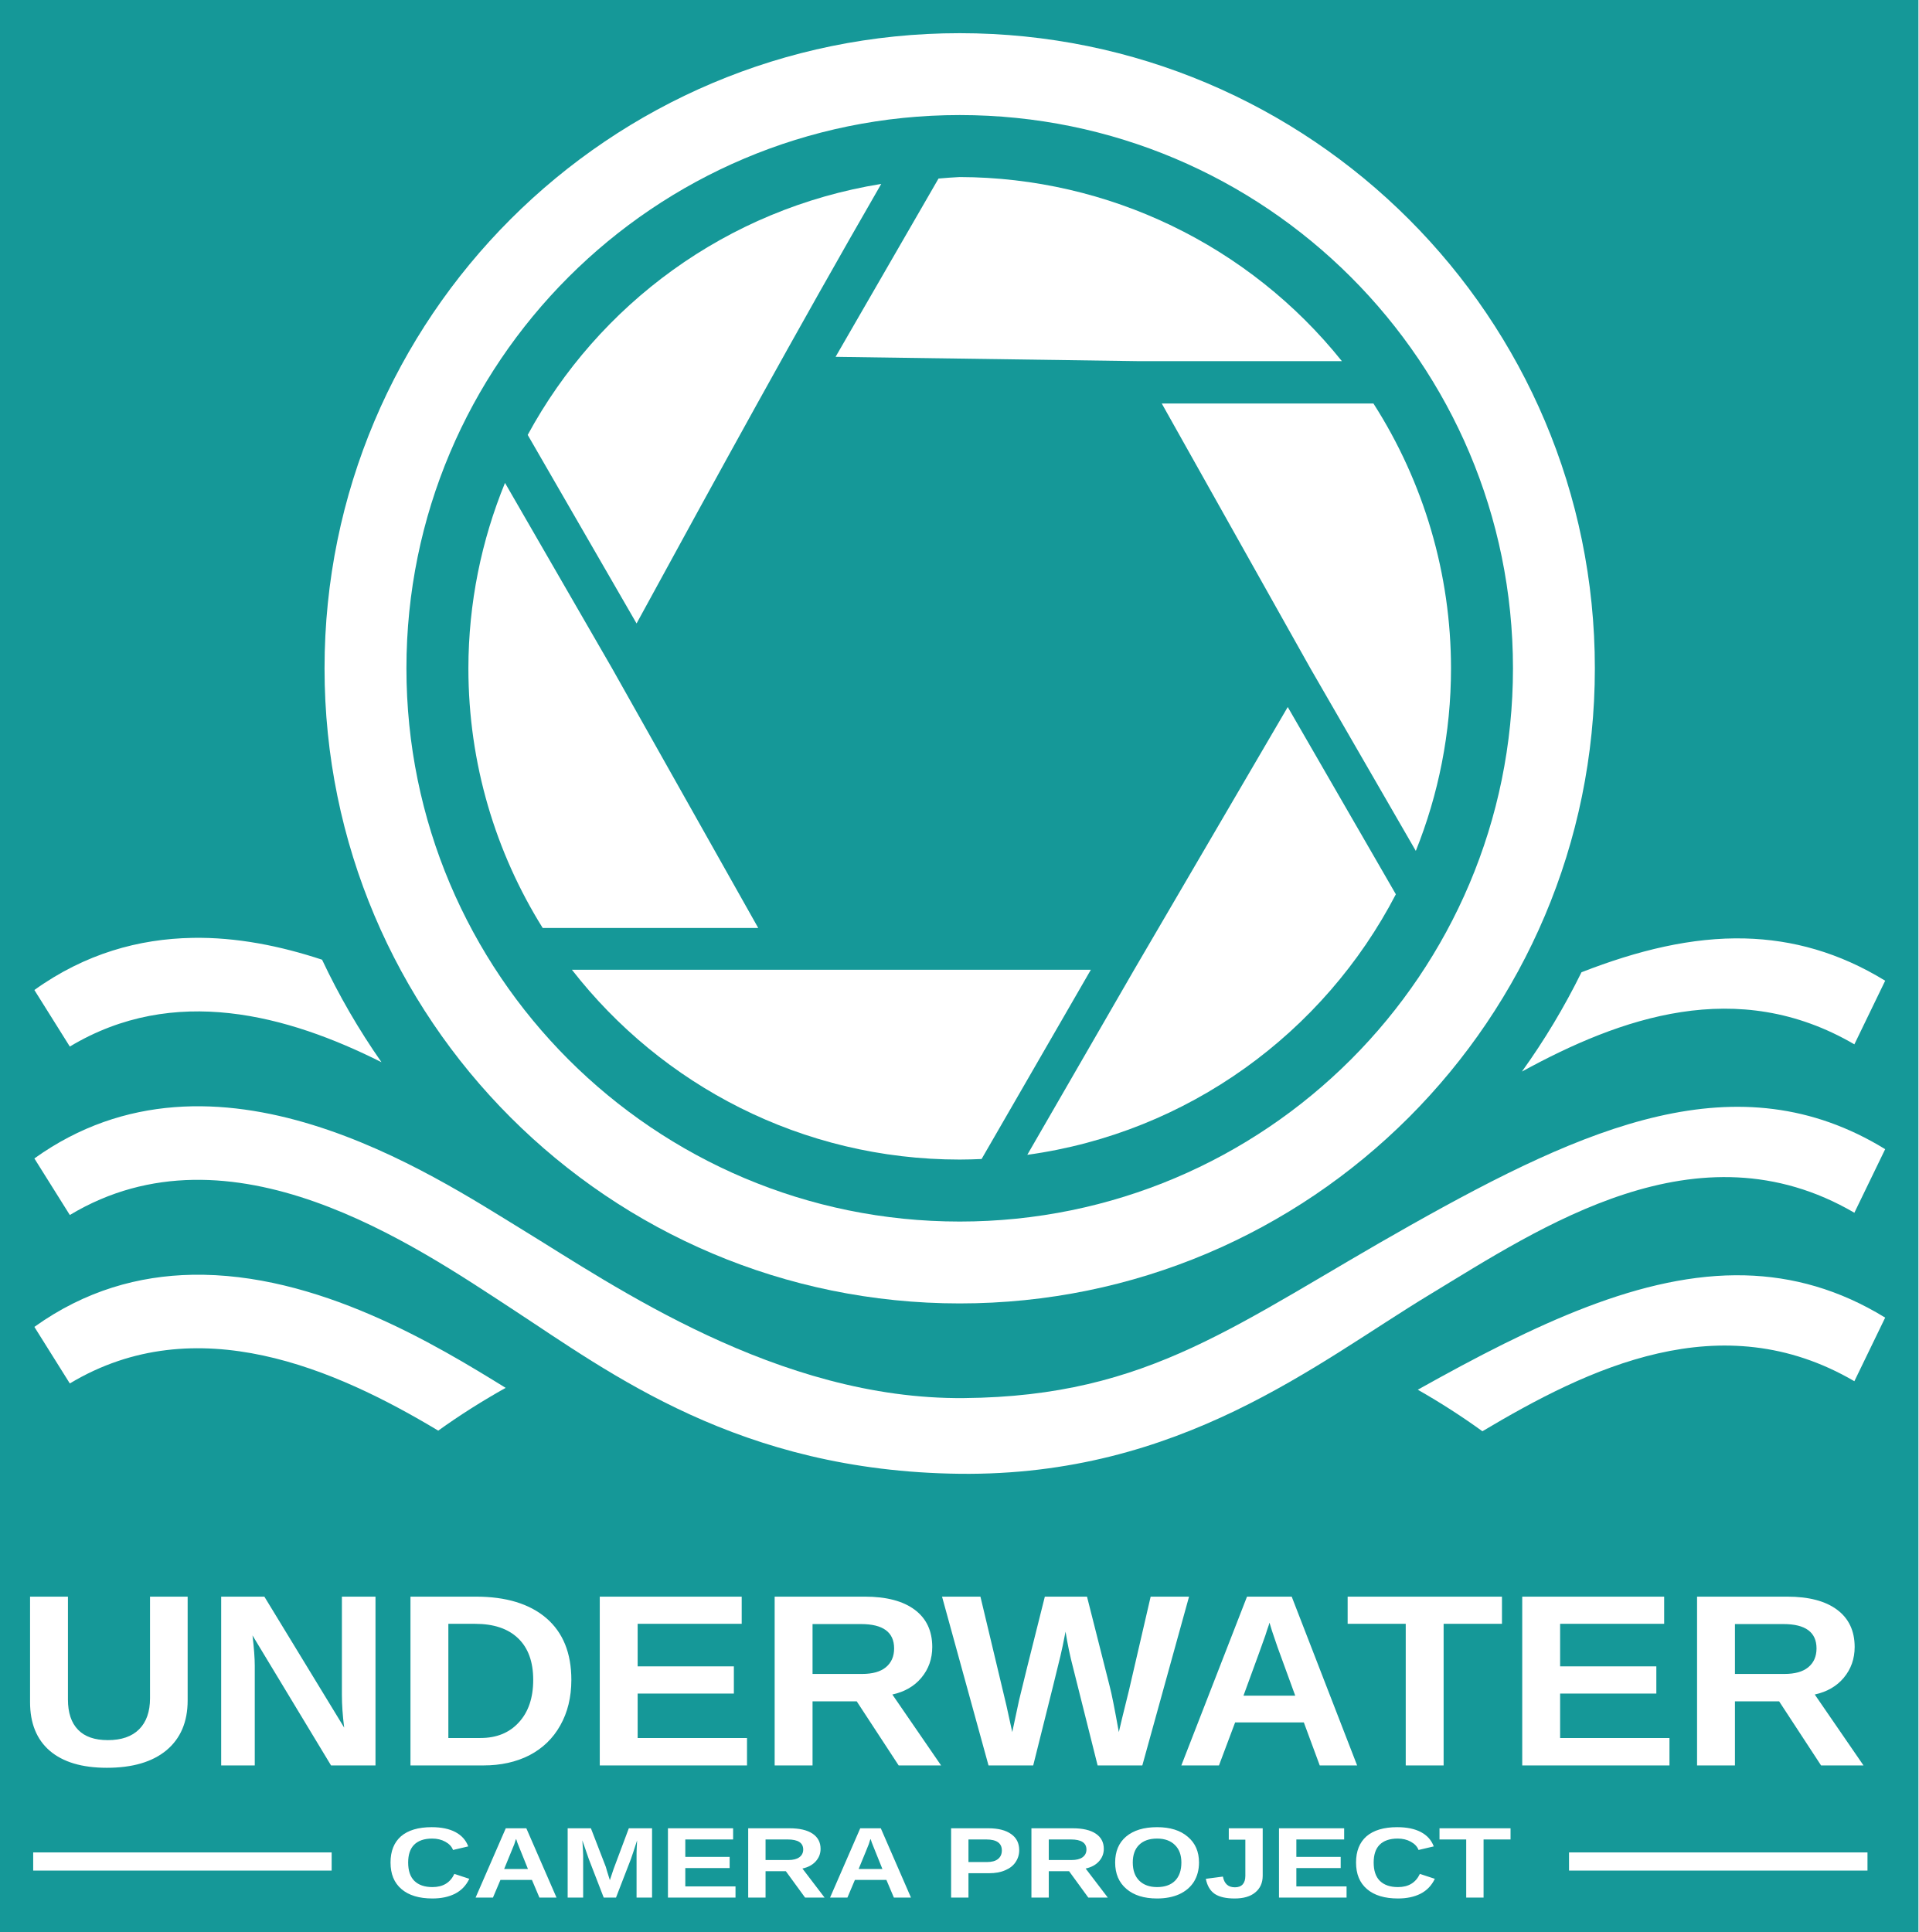
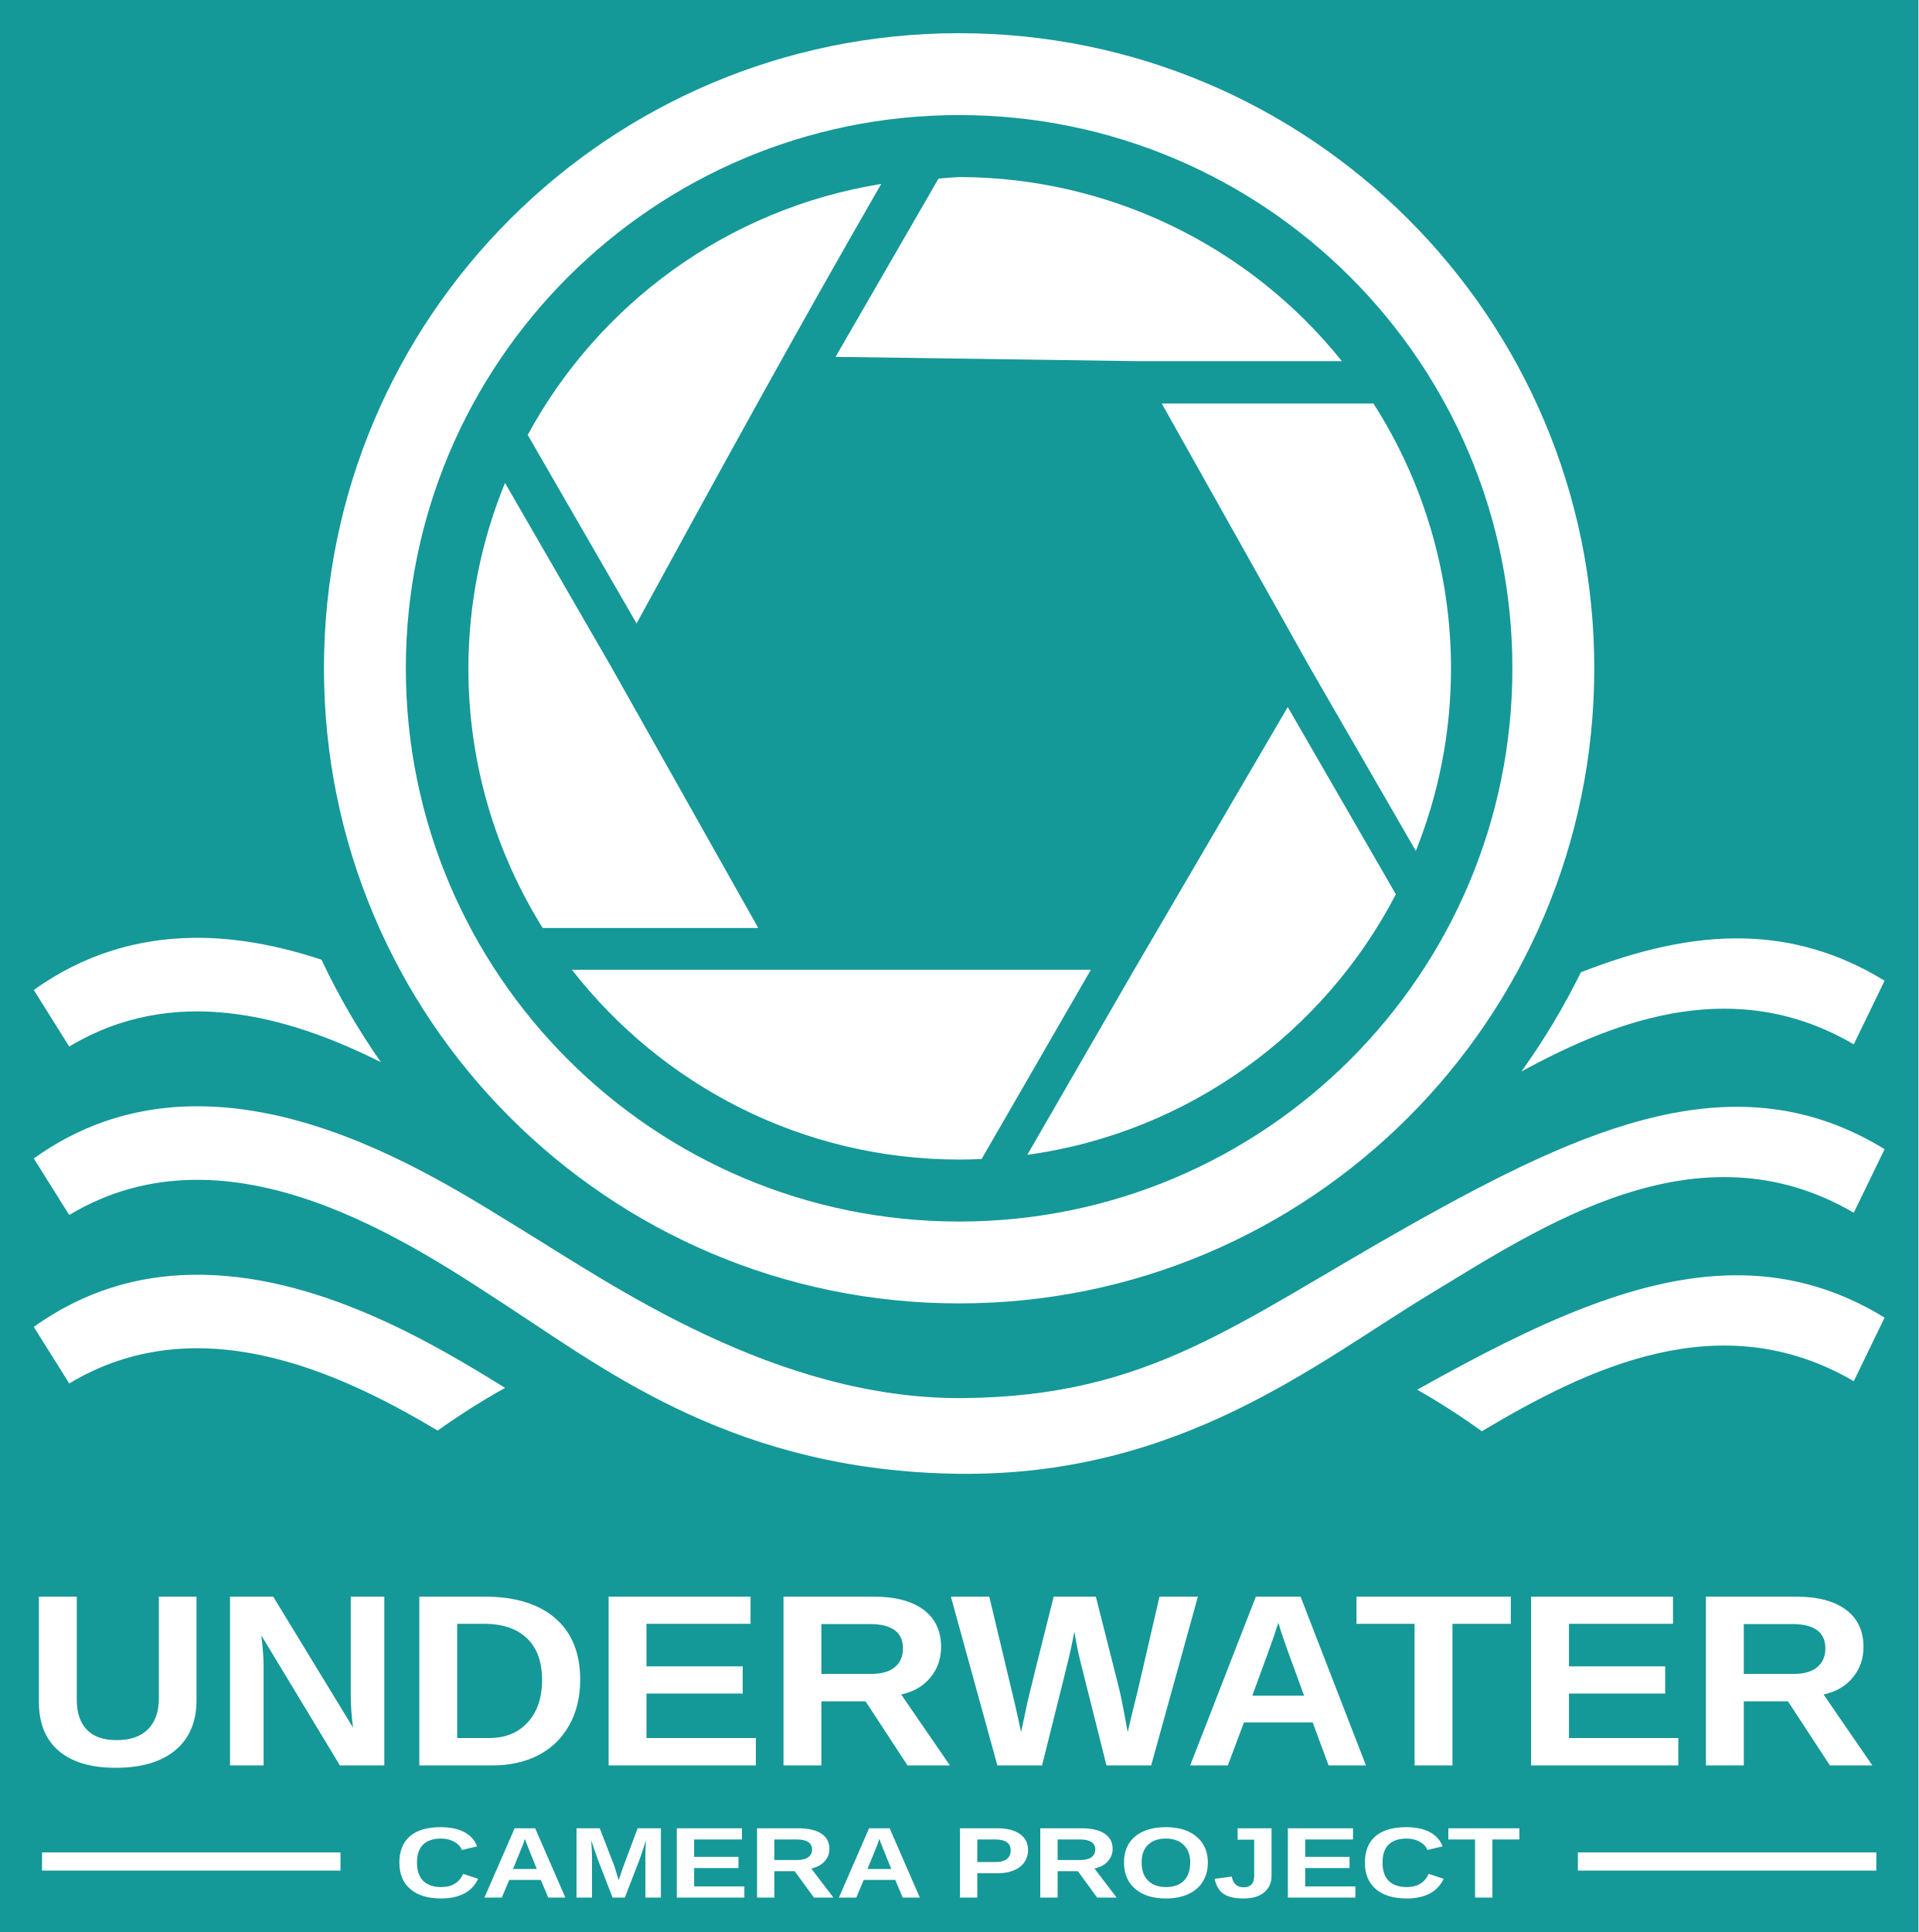
<svg xmlns="http://www.w3.org/2000/svg" width="86.683mm" height="87.305mm" viewBox="0 0 86.683 87.305" version="1.1" id="svg1">
  <defs id="defs1" />
  <g id="layer1" transform="translate(11.55384,-83.27497)">
    <rect style="fill:#159898;stroke-width:0.3" id="rect1" width="86.683" height="87.305" x="-11.554" y="83.275" />
-     <g id="g7-0" transform="translate(-73.18916,77.05442)" style="fill:#ffffff;fill-opacity:1;stroke:none">
-       <g id="g4-1-1" transform="translate(-9.344642,-112.0796)" style="fill:#ffffff;fill-opacity:1;stroke:none">
+     <g id="g1" transform="translate(-0.02659288)">
+       <g id="g4-1-1" transform="translate(-82.53381,-35.02515)" style="fill:#ffffff;fill-opacity:1;stroke:none">
        <path id="path1-1-6" style="fill:#ffffff;fill-opacity:1;stroke:none;stroke-width:0.265px;stroke-linecap:butt;stroke-linejoin:miter;stroke-opacity:1" d="m 79.659,160.682 c -2.396,0.045 -4.826,0.707 -7.126,2.355 l 1.602,2.556 c 4.712,-2.834 9.845,-1.422 14.083,0.707 a 31.5,31.5 0 0 1 -2.685,-4.632 c -1.87,-0.617 -3.857,-1.025 -5.875,-0.987 z m 70.173,0.026 c -2.396,-0.062 -4.85,0.536 -7.392,1.528 a 31.5,31.5 0 0 1 -2.691,4.487 c 4.443,-2.431 9.728,-4.324 15.022,-1.23 l 1.392,-2.875 c -2.081,-1.277 -4.184,-1.854 -6.331,-1.91 z" />
        <path style="fill:#ffffff;fill-opacity:1;stroke:none;stroke-width:0.265px;stroke-linecap:butt;stroke-linejoin:miter;stroke-opacity:1" d="m 156.163,170.23 c -6.66,-4.086 -13.532,-1.014 -21.424,3.424 -7.892,4.438 -11.774,7.745 -20.197,7.824 -8.423,0.08 -15.873,-5.114 -19.939,-7.598 -4.066,-2.485 -13.893,-9.092 -22.07,-3.231 l 1.602,2.556 c 7.277,-4.376 15.571,1.362 19.996,4.253 4.425,2.891 10.24,7.328 20.216,7.441 9.976,0.114 16.148,-5.018 21.203,-8.079 5.056,-3.061 12.13,-7.86 19.221,-3.717 z m -51.868,14.652" id="path1-0-7-0" />
        <path id="path1-5-6-2" style="fill:#ffffff;fill-opacity:1;stroke:none;stroke-width:0.265px;stroke-linecap:butt;stroke-linejoin:miter;stroke-opacity:1" d="m 79.659,175.906 c -2.396,0.045 -4.826,0.707 -7.126,2.355 l 1.602,2.556 c 5.721,-3.44 12.042,-0.632 16.647,2.132 a 33.04,23.438 0 0 1 3.047,-1.933 c -3.103,-1.916 -8.51,-5.217 -14.169,-5.11 z m 70.173,0.026 c -4.634,-0.12 -9.483,2.2 -14.788,5.168 a 33.04,23.438 0 0 1 2.919,1.877 c 4.774,-2.841 10.779,-5.784 16.808,-2.261 l 1.392,-2.874 c -2.081,-1.277 -4.184,-1.854 -6.331,-1.91 z" />
      </g>
-       <path id="path2-3-0" style="fill:#ffffff;fill-opacity:1;stroke:none;stroke-width:0.3;stroke-dasharray:none" d="M 105,7.72 A 28.7,28.7 0 0 0 76.3,36.42 28.7,28.7 0 0 0 105,65.121 28.7,28.7 0 0 0 133.7,36.42 28.7,28.7 0 0 0 105,7.72 Z m 0,3.7 A 25,25 0 0 1 130,36.42 25,25 0 0 1 105,61.421 25,25 0 0 1 80,36.42 25,25 0 0 1 105,11.42 Z" />
-       <path id="path4-8-4-2" style="fill:#ffffff;fill-opacity:1;stroke:none;stroke-width:0.3;stroke-dasharray:none" d="m 105,14.221 c -0.319,0.016 -0.639,0.039 -0.957,0.068 l -4.652,8.057 13.64,0.194 h 9.238 C 118.069,17.297 111.719,14.238 105,14.221 Z m 15.846,22.2 4.764,8.251 c 1.023,-2.551 1.59,-5.334 1.59,-8.251 -8.1e-4,-4.242 -1.218,-8.395 -3.505,-11.967 h -9.565 z m -19.39,-21.89 c -6.996,1.131 -12.784,5.458 -15.976,11.343 l 4.919,8.52 c 3.633,-6.654 7.265,-13.296 11.056,-19.863 z m -17.002,13.511 c -1.063,2.596 -1.651,5.427 -1.654,8.378 -3e-5,4.309 1.232,8.329 3.357,11.734 h 9.739 l -6.605,-11.734 z m 35.369,10.128 -6.94,11.872 -4.829,8.364 c 7.265,-1.001 13.404,-5.516 16.654,-11.774 z m -32.346,11.872 c 4.062,5.218 10.398,8.578 17.523,8.578 0.332,0 0.661,-0.011 0.989,-0.025 l 4.938,-8.553 H 96.959 Z" />
-       <g id="g6-8" transform="matrix(0.7066326,0,0,0.7066326,30.38078,24.99952)" style="fill:#ffffff;fill-opacity:1;stroke:none;stroke-width:1.415">
-         <text xml:space="preserve" style="font-style:normal;font-variant:normal;font-weight:bold;font-stretch:normal;font-size:16.219px;line-height:1.25;font-family:Arial;-inkscape-font-specification:'Arial Bold';letter-spacing:0px;word-spacing:0px;fill:#ffffff;fill-opacity:1;stroke:none;stroke-width:0.374" x="43.682" y="89.222" id="text5-8-0" transform="scale(1.033589,0.9675023)">
-           <tspan id="tspan5-8-9" style="font-style:normal;font-variant:normal;font-weight:bold;font-stretch:normal;font-size:16.219px;font-family:Arial;-inkscape-font-specification:'Arial Bold';fill:#ffffff;fill-opacity:1;stroke:none;stroke-width:0.374" x="43.682" y="89.222">UNDERWATER</tspan>
-         </text>
-         <text xml:space="preserve" style="font-size:7.044px;line-height:1.25;font-family:Arial;-inkscape-font-specification:Arial;letter-spacing:0px;word-spacing:0px;fill:#ffffff;fill-opacity:1;stroke:none;stroke-width:0.374" x="63.034" y="103.585" id="text6-2-3" transform="scale(1.092968,0.9149403)">
-           <tspan id="tspan6-6-7" style="font-style:normal;font-variant:normal;font-weight:bold;font-stretch:normal;font-size:7.044px;font-family:Arial;-inkscape-font-specification:'Arial Bold';fill:#ffffff;fill-opacity:1;stroke:none;stroke-width:0.374" x="63.034" y="103.585">CAMERA PROJECT</tspan>
-         </text>
-         <rect style="fill:#ffffff;fill-opacity:1;stroke:none;stroke-width:0.425;stroke-dasharray:none" id="rect6-9-3" width="19.085" height="1.162" x="46.353" y="91.886" />
-         <rect style="fill:#ffffff;fill-opacity:1;stroke:none;stroke-width:0.425;stroke-dasharray:none" id="rect6-3-4-1" width="19.085" height="1.162" x="144.562" y="91.886" />
-       </g>
+       <path id="path2-3-0" style="fill:#ffffff;fill-opacity:1;stroke:none;stroke-width:0.3;stroke-dasharray:none" d="M 31.811,84.775 A 28.7,28.7 0 0 0 3.111,113.475 28.7,28.7 0 0 0 31.811,142.175 28.7,28.7 0 0 0 60.511,113.475 28.7,28.7 0 0 0 31.811,84.775 Z m 0,3.7 A 25,25 0 0 1 56.811,113.475 25,25 0 0 1 31.811,138.475 25,25 0 0 1 6.811,113.475 25,25 0 0 1 31.811,88.475 Z" />
+     </g>
+     <path id="path4-8-4-2" style="fill:#ffffff;fill-opacity:1;stroke:none;stroke-width:0.3;stroke-dasharray:none" d="m 31.811,91.276 c -0.319,0.016 -0.639,0.039 -0.957,0.068 l -4.652,8.057 13.64,0.194 h 9.238 c -4.201,-5.244 -10.551,-8.303 -17.27,-8.319 z m 15.846,22.2 4.764,8.251 c 1.023,-2.551 1.59,-5.334 1.59,-8.251 -8.1e-4,-4.242 -1.218,-8.395 -3.505,-11.967 h -9.565 z M 28.267,91.586 c -6.996,1.131 -12.784,5.458 -15.976,11.343 l 4.919,8.52 c 3.633,-6.654 7.265,-13.296 11.056,-19.863 z M 11.265,105.097 c -1.063,2.596 -1.651,5.427 -1.654,8.378 -3e-5,4.309 1.232,8.329 3.357,11.734 h 9.739 l -6.605,-11.734 z m 35.369,10.128 -6.94,11.872 -4.829,8.364 c 7.265,-1.001 13.404,-5.516 16.654,-11.774 z m -32.346,11.872 c 4.062,5.218 10.398,8.578 17.523,8.578 0.332,0 0.661,-0.011 0.989,-0.025 l 4.938,-8.553 H 23.77 Z" />
+     <g id="g6-8" transform="matrix(0.7066326,0,0,0.7066326,-42.40884,102.0539)" style="fill:#ffffff;fill-opacity:1;stroke:none;stroke-width:1.415">
+       <text xml:space="preserve" style="font-style:normal;font-variant:normal;font-weight:bold;font-stretch:normal;font-size:16.219px;line-height:1.25;font-family:Arial;-inkscape-font-specification:'Arial Bold';letter-spacing:0px;word-spacing:0px;fill:#ffffff;fill-opacity:1;stroke:none;stroke-width:0.374" x="43.682" y="89.222" id="text5-8-0" transform="scale(1.033589,0.9675023)">
+         <tspan id="tspan5-8-9" style="font-style:normal;font-variant:normal;font-weight:bold;font-stretch:normal;font-size:16.219px;font-family:Arial;-inkscape-font-specification:'Arial Bold';fill:#ffffff;fill-opacity:1;stroke:none;stroke-width:0.374" x="43.682" y="89.222">UNDERWATER</tspan>
+       </text>
+       <text xml:space="preserve" style="font-size:7.044px;line-height:1.25;font-family:Arial;-inkscape-font-specification:Arial;letter-spacing:0px;word-spacing:0px;fill:#ffffff;fill-opacity:1;stroke:none;stroke-width:0.374" x="63.034" y="103.585" id="text6-2-3" transform="scale(1.092968,0.9149403)">
+         <tspan id="tspan6-6-7" style="font-style:normal;font-variant:normal;font-weight:bold;font-stretch:normal;font-size:7.044px;font-family:Arial;-inkscape-font-specification:'Arial Bold';fill:#ffffff;fill-opacity:1;stroke:none;stroke-width:0.374" x="63.034" y="103.585">CAMERA PROJECT</tspan>
+       </text>
+       <rect style="fill:#ffffff;fill-opacity:1;stroke:none;stroke-width:0.425;stroke-dasharray:none" id="rect6-9-3" width="19.085" height="1.162" x="46.353" y="91.886" />
+       <rect style="fill:#ffffff;fill-opacity:1;stroke:none;stroke-width:0.425;stroke-dasharray:none" id="rect6-3-4-1" width="19.085" height="1.162" x="144.562" y="91.886" />
    </g>
  </g>
</svg>
